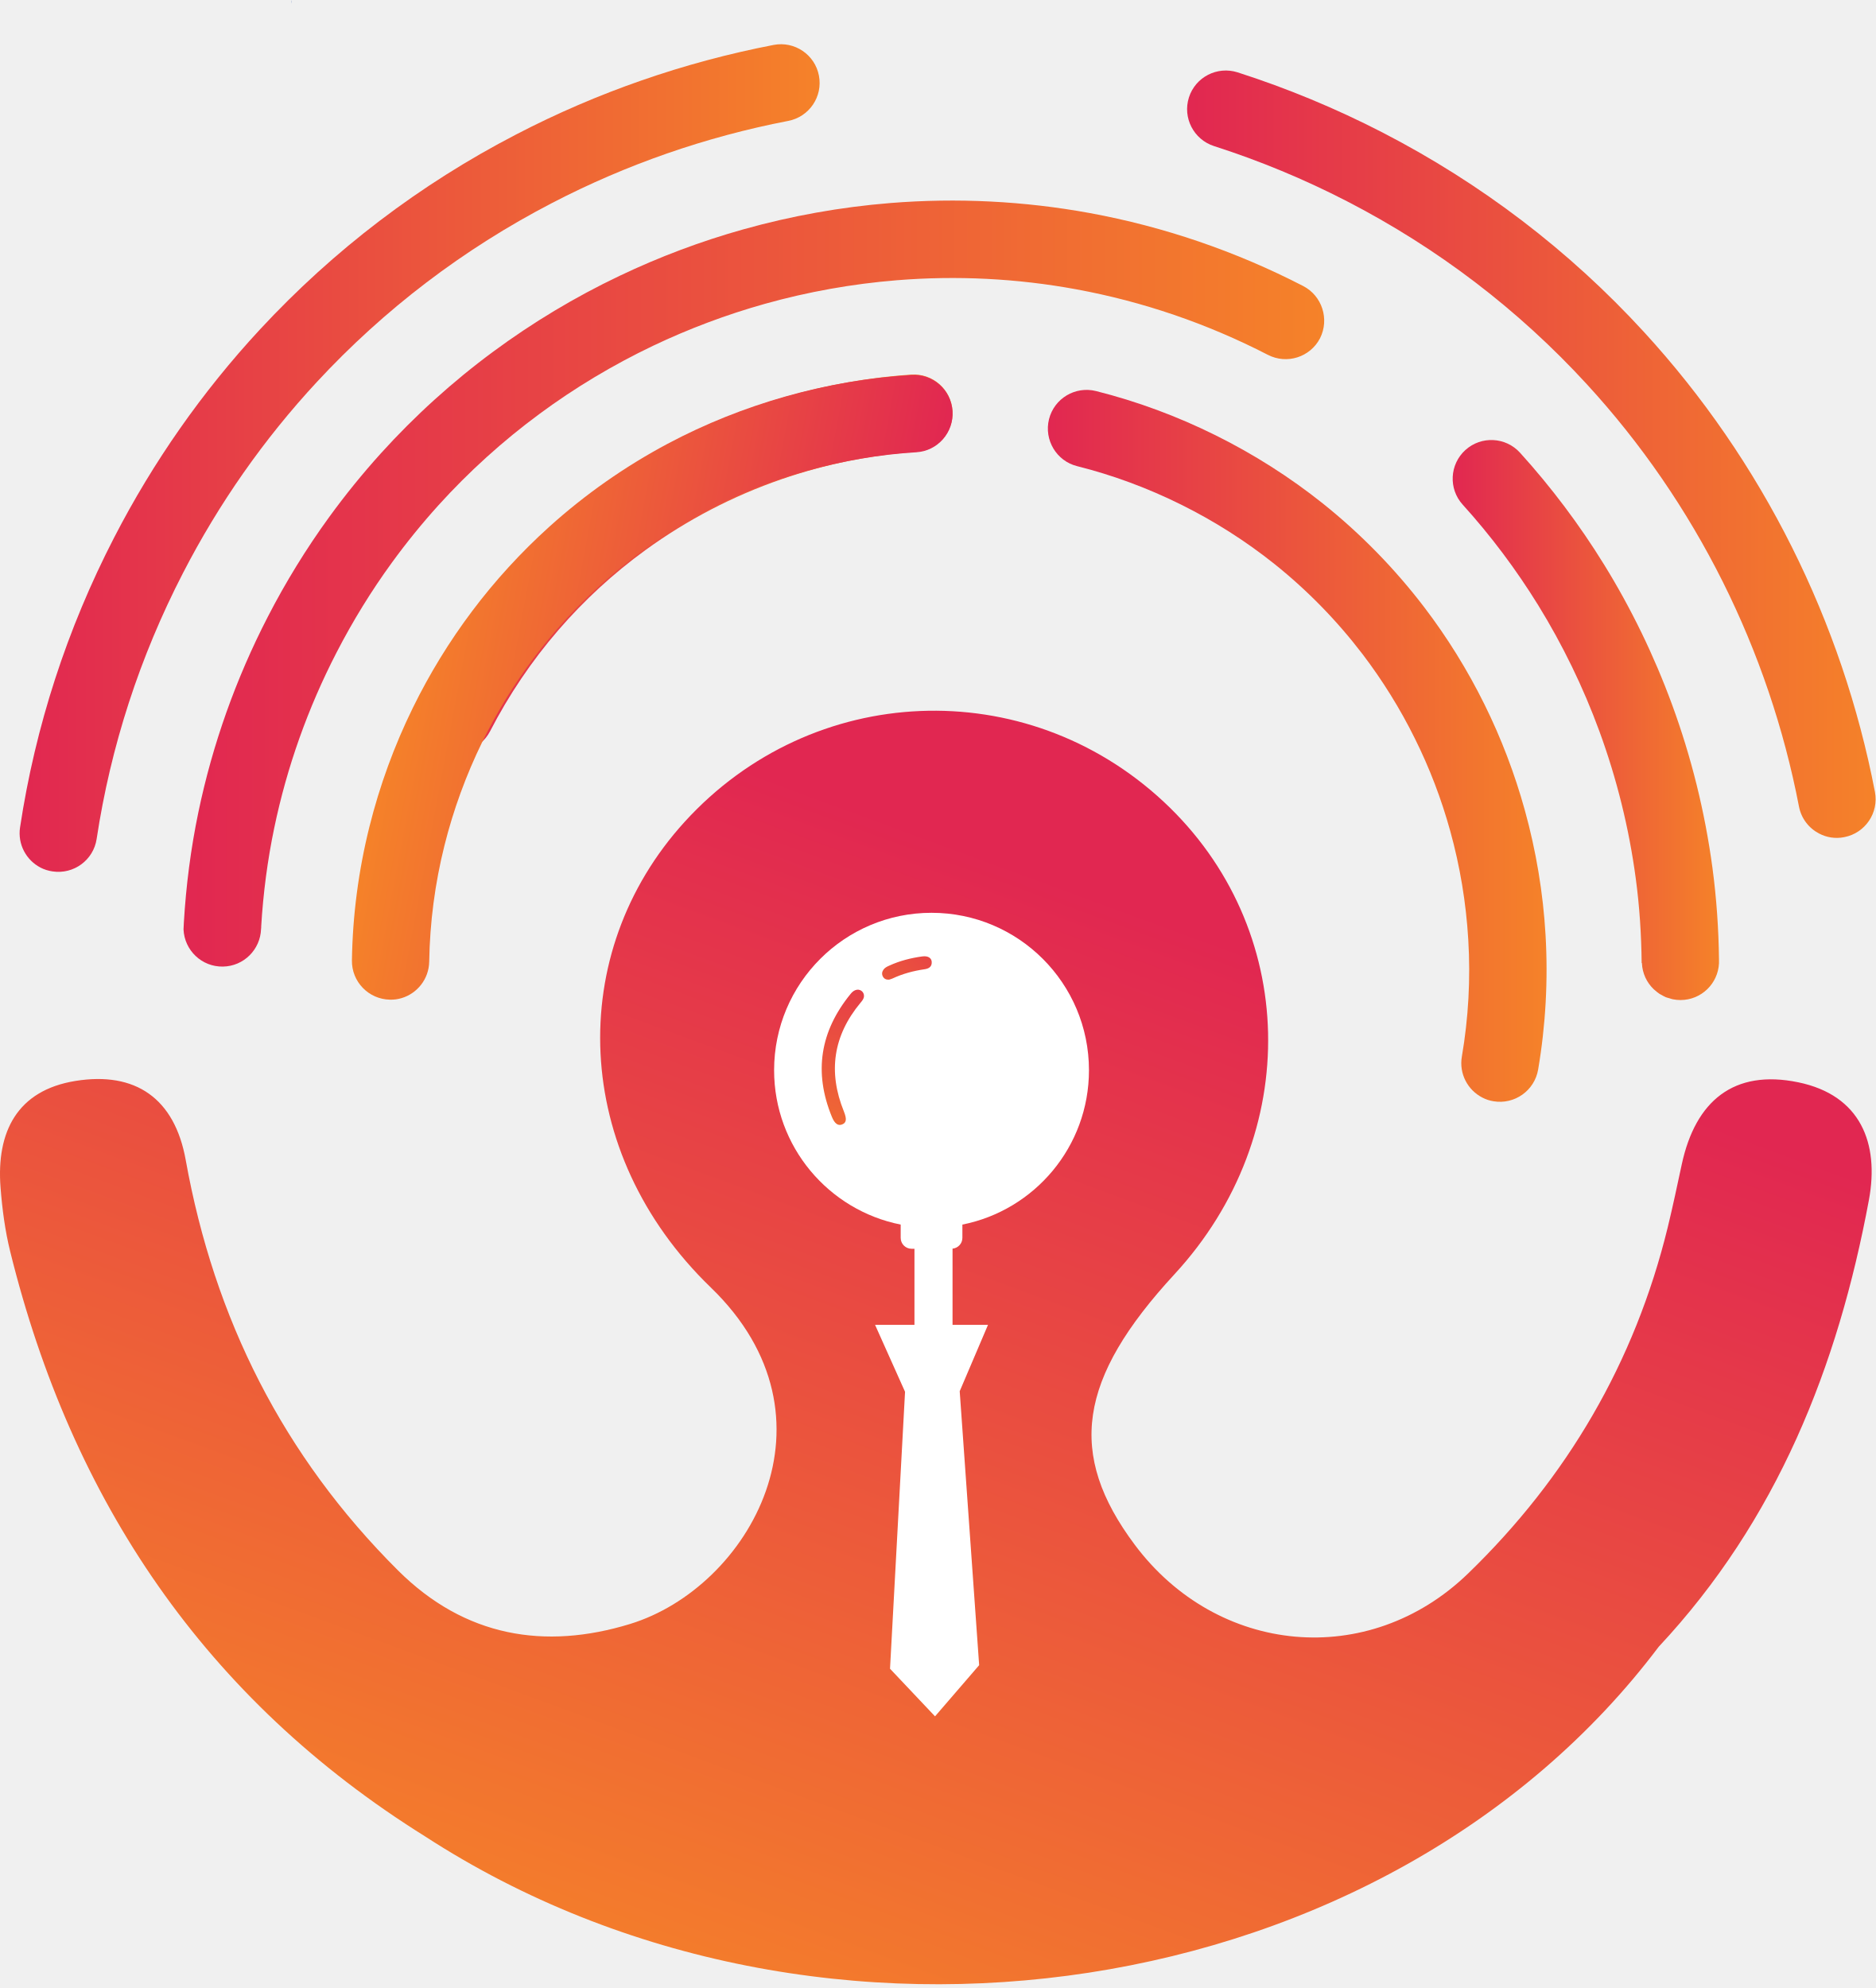
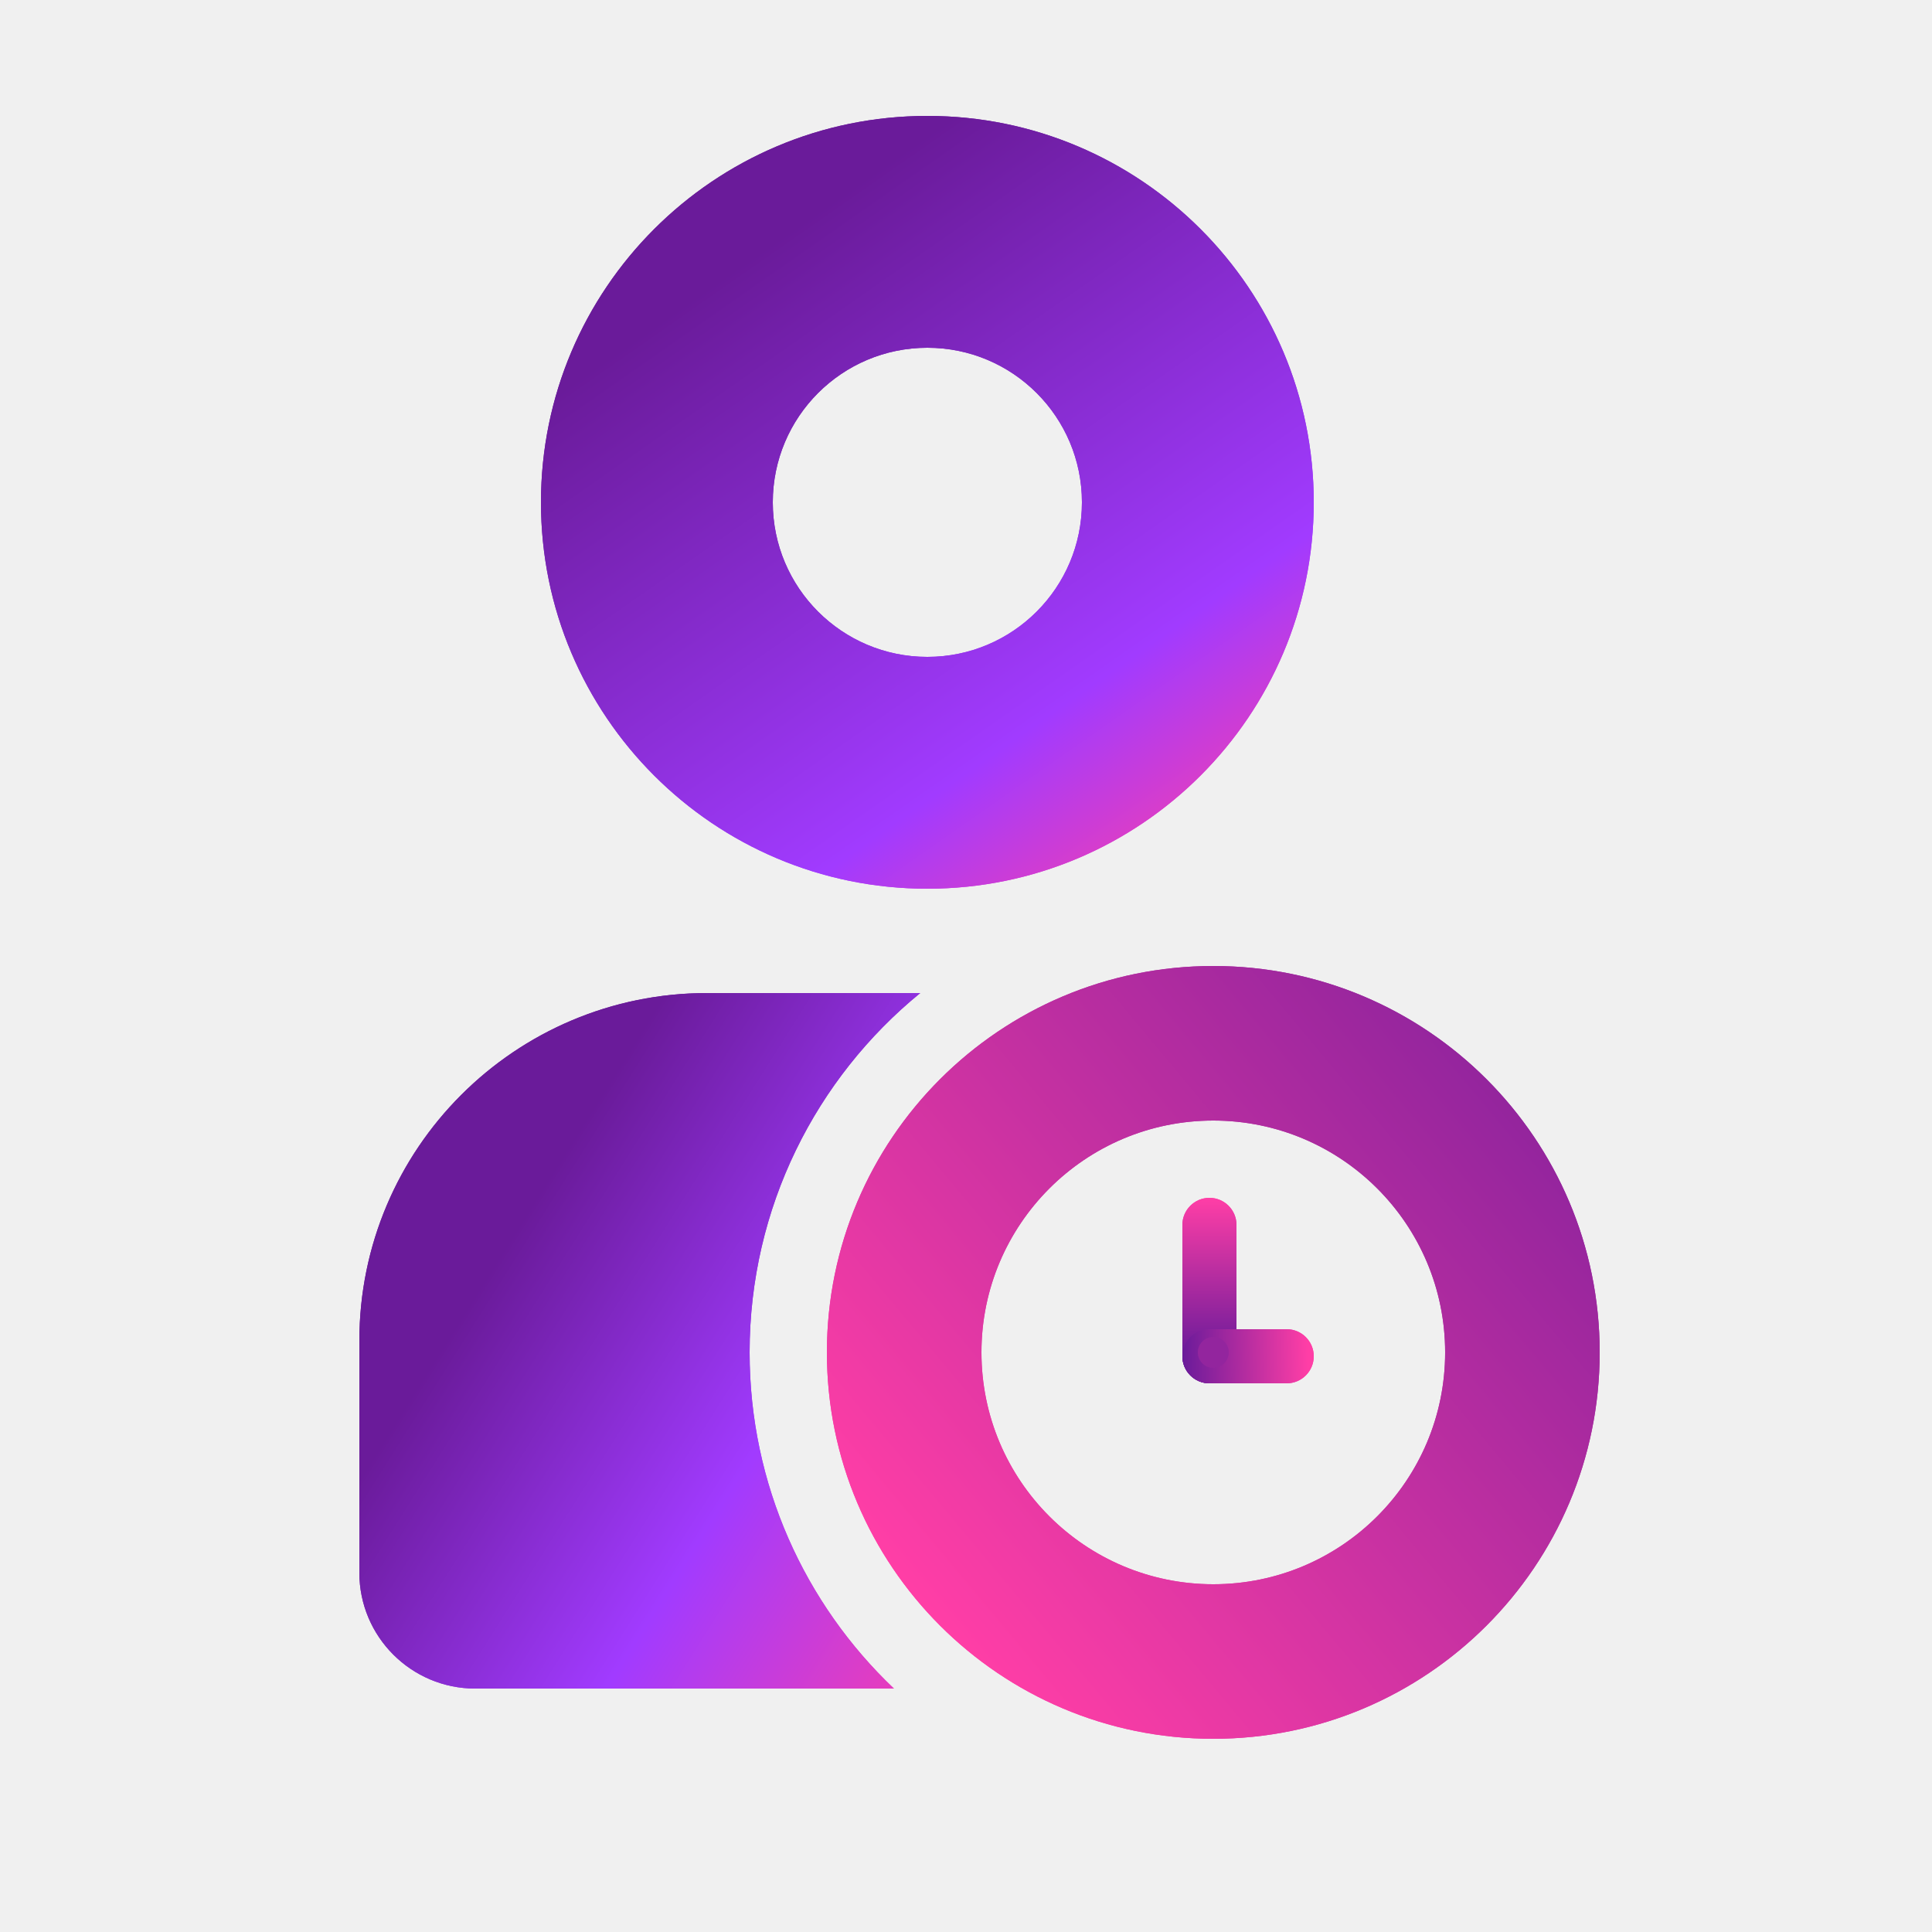
- <svg xmlns="http://www.w3.org/2000/svg" width="301" height="319" viewBox="0 0 301 319" fill="none">
-   <path d="M46.797 0.25C46.797 0.16 46.777 0.08 46.767 0C46.767 0.19 46.757 0.38 46.757 0.57C46.767 0.46 46.797 0.36 46.797 0.25Z" fill="url(#paint0_linear_4383_431416)" />
-   <path d="M288.537 173.67C278.177 171.53 272.037 176.68 269.847 186.82C269.117 190.2 268.407 193.6 267.587 196.96C262.307 218.58 251.447 237.11 235.557 252.49C219.587 267.94 195.317 265.59 182.077 247.88C171.187 233.31 172.957 221.26 188.447 204.47C209.137 182.05 208.377 148.85 186.727 128.66C164.557 107.99 130.317 109.41 109.867 131.86C90.647 152.96 91.667 184.98 114.047 206.59C135.767 227.57 120.207 254.73 101.087 260.59C87.437 264.77 74.587 262.68 63.867 252C45.447 233.65 34.377 211.61 29.797 186.13C28.017 176.23 21.727 171.9 12.107 173.45C2.757 174.96 -0.603 181.61 0.087 190.55C0.357 194 0.807 197.47 1.637 200.82C11.517 240.83 32.947 272.67 68.217 294.68C131.737 335.9 222.687 321.91 266.147 264.24C285.107 243.96 294.907 219.3 299.877 192.52C301.547 183.47 298.557 175.74 288.537 173.67Z" fill="url(#paint1_linear_4383_431416)" />
-   <path d="M291.897 133.76C290.267 132.92 289.017 131.36 288.647 129.41C286.237 116.89 282.117 104.75 276.417 93.34C270.637 81.79 263.307 71.12 254.617 61.66C243.627 49.68 230.677 39.8 216.117 32.29C209.257 28.75 202.087 25.78 194.787 23.44C191.527 22.38 189.727 18.9 190.767 15.63C191.817 12.36 195.307 10.57 198.577 11.61C206.527 14.16 214.337 17.4 221.807 21.25C237.667 29.43 251.787 40.2 263.767 53.26C273.237 63.58 281.227 75.2 287.517 87.79C293.727 100.21 298.207 113.42 300.837 127.06C301.487 130.43 299.277 133.68 295.917 134.33C294.487 134.62 293.087 134.38 291.897 133.76Z" fill="url(#paint2_linear_4383_431416)" />
-   <path d="M6.507 139.22C4.207 138.03 2.807 135.47 3.217 132.77C5.667 116.57 10.747 100.92 18.317 86.25C24.597 74.07 32.467 62.84 41.707 52.87C53.517 40.13 67.347 29.59 82.847 21.56C95.847 14.81 109.737 9.99 124.127 7.21C127.497 6.56 130.757 8.77 131.397 12.13C132.047 15.5 129.847 18.75 126.477 19.4C113.257 21.95 100.507 26.38 88.567 32.58C74.347 39.96 61.657 49.62 50.827 61.31C42.347 70.46 35.127 80.76 29.367 91.94C22.417 105.4 17.757 119.76 15.507 134.62C14.997 138.01 11.827 140.34 8.437 139.83C7.737 139.73 7.087 139.52 6.507 139.22Z" fill="url(#paint3_linear_4383_431416)" />
-   <path d="M70.247 120.03C67.197 118.46 66.007 114.71 67.577 111.66C71.037 104.94 75.287 98.66 80.187 92.99C84.957 87.47 90.367 82.5 96.287 78.2C103.947 72.64 112.387 68.25 121.357 65.16C129.387 62.39 137.747 60.69 146.207 60.11C149.627 59.88 152.587 62.46 152.827 65.88C153.057 69.3 150.477 72.26 147.057 72.5C139.687 73 132.407 74.48 125.417 76.89C117.597 79.59 110.257 83.41 103.587 88.25C98.447 91.98 93.737 96.31 89.597 101.1C85.337 106.03 81.647 111.5 78.627 117.35C77.037 120.41 73.297 121.6 70.247 120.03Z" fill="url(#paint4_linear_4383_431416)" />
-   <path d="M237.827 176.11C235.487 174.9 234.087 172.28 234.557 169.55C235.617 163.37 235.967 157.05 235.587 150.77C235.237 144.88 234.267 139.01 232.687 133.32C231.277 128.22 229.377 123.24 227.027 118.52C224.667 113.74 221.837 109.19 218.627 104.97C214.527 99.6 209.787 94.74 204.517 90.52C195.287 83.14 184.297 77.68 172.827 74.8C169.517 73.98 167.487 70.59 168.317 67.26C169.157 63.93 172.527 61.92 175.857 62.75C189.047 66.06 201.657 72.33 212.277 80.81C218.337 85.66 223.797 91.25 228.517 97.43C232.207 102.27 235.457 107.51 238.167 112.99C240.857 118.42 243.037 124.14 244.657 129.99C246.467 136.52 247.597 143.27 247.987 150.03C248.407 157.25 248.007 164.52 246.797 171.63C246.217 175.01 243.007 177.28 239.627 176.71C238.987 176.61 238.377 176.4 237.827 176.11Z" fill="url(#paint5_linear_4383_431416)" />
-   <path d="M209.087 45.89C198.267 40.31 186.747 36.37 174.867 34.19C164.337 32.26 153.567 31.72 142.847 32.58C134.907 33.22 126.987 34.64 119.317 36.79C112.487 38.7 105.787 41.22 99.397 44.27C92.277 47.66 85.467 51.75 79.147 56.42C72.617 61.24 66.557 66.73 61.117 72.74C58.187 75.98 55.397 79.42 52.817 82.97C49.157 88.01 45.837 93.4 42.967 98.98C37.847 108.91 34.097 119.45 31.837 130.3C30.617 136.14 29.847 142.11 29.497 148.09C29.477 148.44 29.467 148.79 29.447 149.14C29.597 152.5 32.377 155.16 35.767 155.1C39.107 155.05 41.777 152.37 41.887 149.07C41.887 148.97 41.917 148.87 41.917 148.76C41.917 148.74 41.907 148.72 41.907 148.7C42.227 143.36 42.917 138.04 44.007 132.83C46.037 123.08 49.407 113.6 54.017 104.67C56.607 99.65 59.587 94.8 62.887 90.27C65.207 87.08 67.717 83.99 70.347 81.08C75.237 75.68 80.687 70.75 86.557 66.42C92.237 62.22 98.367 58.55 104.777 55.49C110.537 52.75 116.567 50.48 122.707 48.76C129.617 46.82 136.737 45.55 143.887 44.97C153.527 44.19 163.207 44.68 172.667 46.42C183.347 48.38 193.697 51.92 203.437 56.94C206.487 58.51 210.227 57.32 211.807 54.27C213.337 51.21 212.137 47.46 209.087 45.89Z" fill="url(#paint6_linear_4383_431416)" />
-   <path d="M274.767 139.26C273.567 130.32 271.387 121.49 268.267 113.01C265.397 105.2 261.737 97.65 257.377 90.59C253.437 84.21 248.907 78.18 243.897 72.65C241.597 70.11 237.667 69.91 235.127 72.21C232.587 74.51 232.387 78.44 234.697 80.98C239.197 85.95 243.267 91.38 246.807 97.11C250.727 103.47 254.027 110.26 256.607 117.29C259.407 124.92 261.377 132.87 262.457 140.92C263.067 145.43 263.357 149.98 263.407 154.52L263.447 154.53C263.517 156.19 264.227 157.67 265.347 158.74C265.377 158.77 265.417 158.79 265.447 158.82C265.697 159.05 265.967 159.27 266.247 159.46C266.347 159.53 266.457 159.57 266.557 159.63C266.797 159.77 267.027 159.9 267.277 160.01C267.467 160.09 267.677 160.13 267.877 160.19C268.057 160.24 268.237 160.32 268.427 160.35C268.827 160.43 269.237 160.47 269.667 160.47C272.987 160.45 275.657 157.84 275.817 154.57C275.817 154.36 275.827 154.16 275.817 153.95C275.757 149.04 275.417 144.13 274.767 139.26Z" fill="url(#paint7_linear_4383_431416)" />
-   <path d="M64.437 160.16C66.957 159.41 68.817 157.09 68.867 154.31C68.967 148.04 69.787 141.77 71.317 135.66C72.747 129.94 74.787 124.35 77.387 119.04C79.717 114.29 82.507 109.75 85.677 105.53C88.877 101.27 92.497 97.31 96.437 93.77C101.457 89.24 107.017 85.34 112.967 82.17C123.407 76.62 135.217 73.29 147.017 72.57C150.427 72.38 153.047 69.42 152.837 65.99C152.627 62.57 149.687 59.96 146.257 60.17C132.687 60.99 119.127 64.82 107.137 71.2C100.287 74.85 93.887 79.33 88.117 84.54C83.597 88.62 79.437 93.16 75.757 98.06C72.117 102.9 68.917 108.12 66.247 113.57C63.257 119.66 60.917 126.08 59.277 132.65C57.527 139.67 56.577 146.88 56.467 154.1C56.407 157.53 59.147 160.35 62.577 160.41C63.207 160.43 63.837 160.34 64.437 160.16Z" fill="url(#paint8_linear_4383_431416)" />
-   <path d="M154.417 198.63V196.5C165.997 194.2 174.727 183.99 174.727 171.73C174.727 157.78 163.417 146.47 149.467 146.47C135.517 146.47 124.207 157.78 124.207 171.73C124.207 183.98 132.937 194.2 144.517 196.5V198.63C144.517 199.6 145.297 200.38 146.267 200.38H146.727V212.59H140.407L145.217 223.33L142.807 267.77L150.027 275.41L157.107 267.2L153.987 223.24L158.527 212.59H152.837V200.36C153.717 200.28 154.417 199.54 154.417 198.63Z" fill="white" />
-   <path d="M138.067 160.91C138.317 160.61 138.577 160.32 138.627 159.9C138.697 159.15 137.967 158.6 137.247 158.88C136.927 159 136.687 159.23 136.477 159.49C131.597 165.47 130.537 172.03 133.467 179.19C133.927 180.33 134.477 180.69 135.127 180.43C135.827 180.15 135.887 179.55 135.397 178.33C132.837 172 133.687 166.18 138.067 160.91Z" fill="url(#paint9_linear_4383_431416)" />
-   <path d="M147.987 153.47C146.137 153.72 144.347 154.18 142.657 154.96C142.297 155.12 141.947 155.29 141.727 155.63C141.497 155.98 141.467 156.36 141.677 156.73C141.877 157.07 142.187 157.22 142.647 157.2C142.787 157.15 142.997 157.11 143.187 157.02C144.827 156.25 146.547 155.79 148.337 155.53C149.037 155.43 149.547 155.13 149.497 154.33C149.447 153.69 148.857 153.35 147.987 153.47Z" fill="url(#paint10_linear_4383_431416)" />
+ <svg xmlns="http://www.w3.org/2000/svg" width="5000" height="5000" viewBox="0 0 5000 5000" fill="none">
+   <path d="M2400 300C2952.28 300 3400 747.715 3400 1300C3400 1852.28 2952.28 2300 2400 2300C1847.72 2300 1400 1852.28 1400 1300C1400 747.715 1847.72 300 2400 300ZM2400 900C2179.09 900 2000 1079.09 2000 1300C2000 1520.91 2179.09 1700 2400 1700C2620.91 1700 2800 1520.91 2800 1300C2800 1079.09 2620.91 900 2400 900Z" fill="url(#paint0_linear_12_478)" />
+   <path d="M3140 2500C3692.28 2500 4140 2947.72 4140 3500C4140 4052.28 3692.28 4500 3140 4500C2587.72 4500 2140 4052.28 2140 3500C2140 2947.72 2587.72 2500 3140 2500ZM3140 2900C2808.63 2900 2540 3168.63 2540 3500C2540 3831.37 2808.63 4100 3140 4100C3471.37 4100 3740 3831.37 3740 3500C3740 3168.63 3471.37 2900 3140 2900Z" fill="url(#paint1_linear_12_478)" />
+   <rect x="3060" y="3100" width="140" height="480" rx="70" fill="url(#paint2_linear_12_478)" />
+   <rect x="3060" y="3440" width="340" height="140" rx="70" fill="url(#paint3_linear_12_478)" />
+   <circle cx="3140" cy="3500" r="40" fill="#93259E" />
+   <path d="M2381.59 2570C2112.08 2790.05 1940 3124.93 1940 3500C1940 3842.43 2083.43 4151.37 2313.5 4370H1230C1064.31 4370 930 4235.69 930 4070V3470C930 2972.94 1332.94 2570 1830 2570H2381.59Z" fill="url(#paint4_linear_12_478)" />
+   <path d="M2400 300C2952.28 300 3400 747.715 3400 1300C3400 1852.28 2952.28 2300 2400 2300C1847.72 2300 1400 1852.28 1400 1300C1400 747.715 1847.72 300 2400 300ZM2400 900C2179.09 900 2000 1079.09 2000 1300C2000 1520.91 2179.09 1700 2400 1700C2620.91 1700 2800 1520.91 2800 1300C2800 1079.09 2620.91 900 2400 900Z" fill="url(#paint5_linear_12_478)" />
+   <path d="M3140 2500C3692.28 2500 4140 2947.72 4140 3500C4140 4052.28 3692.28 4500 3140 4500C2587.72 4500 2140 4052.28 2140 3500C2140 2947.72 2587.72 2500 3140 2500ZM3140 2900C2808.63 2900 2540 3168.63 2540 3500C2540 3831.37 2808.63 4100 3140 4100C3471.37 4100 3740 3831.37 3740 3500C3740 3168.63 3471.37 2900 3140 2900Z" fill="url(#paint6_linear_12_478)" />
+   <rect x="3060" y="3100" width="140" height="480" rx="70" fill="url(#paint7_linear_12_478)" />
+   <rect x="3060" y="3440" width="340" height="140" rx="70" fill="url(#paint8_linear_12_478)" />
+   <circle cx="3140" cy="3500" r="40" fill="#93259E" />
+   <path d="M2381.59 2570C2112.08 2790.05 1940 3124.93 1940 3500C1940 3842.43 2083.43 4151.37 2313.5 4370H1230C1064.31 4370 930 4235.69 930 4070V3470C930 2972.94 1332.94 2570 1830 2570H2381.59Z" fill="url(#paint9_linear_12_478)" />
  <defs>
-     <linearGradient id="paint0_linear_4383_431416" x1="35.288" y1="0.282" x2="46.793" y2="0.282" gradientUnits="userSpaceOnUse">
-       <stop stop-color="#2DA17C" />
-       <stop offset="1" stop-color="#557ABC" />
+     <linearGradient id="paint0_linear_12_478" x1="2470.46" y1="300" x2="3735" y2="2110" gradientUnits="userSpaceOnUse">
+       <stop stop-color="#6A1B9A" />
+       <stop offset="0.639" stop-color="#A13BFF" />
+       <stop offset="0.928" stop-color="#FF3EA6" />
    </linearGradient>
-     <linearGradient id="paint1_linear_4383_431416" x1="168.86" y1="141.073" x2="101.045" y2="325.226" gradientUnits="userSpaceOnUse">
-       <stop stop-color="#E12751" />
-       <stop offset="1" stop-color="#F58229" />
+     <linearGradient id="paint1_linear_12_478" x1="2455" y1="4225" x2="4580" y2="2450" gradientUnits="userSpaceOnUse">
+       <stop stop-color="#FF3EA6" />
+       <stop offset="1" stop-color="#6A1B9A" />
    </linearGradient>
-     <linearGradient id="paint2_linear_4383_431416" x1="190.461" y1="72.888" x2="300.95" y2="72.888" gradientUnits="userSpaceOnUse">
-       <stop stop-color="#E12751" />
-       <stop offset="1" stop-color="#F58229" />
+     <linearGradient id="paint2_linear_12_478" x1="3130" y1="3100" x2="3130" y2="3580" gradientUnits="userSpaceOnUse">
+       <stop stop-color="#FF3EA6" />
+       <stop offset="0.851" stop-color="#6A1B9A" />
    </linearGradient>
-     <linearGradient id="paint3_linear_4383_431416" x1="3.142" y1="73.505" x2="131.506" y2="73.505" gradientUnits="userSpaceOnUse">
-       <stop stop-color="#E12751" />
-       <stop offset="1" stop-color="#F58229" />
+     <linearGradient id="paint3_linear_12_478" x1="3405" y1="3500" x2="3060" y2="3510" gradientUnits="userSpaceOnUse">
+       <stop offset="0.058" stop-color="#FF3EA6" />
+       <stop offset="1" stop-color="#6A1B9A" />
    </linearGradient>
-     <linearGradient id="paint4_linear_4383_431416" x1="66.883" y1="90.411" x2="152.835" y2="90.411" gradientUnits="userSpaceOnUse">
-       <stop stop-color="#E12751" />
-       <stop offset="1" stop-color="#F58229" />
+     <linearGradient id="paint4_linear_12_478" x1="1809.98" y1="2430" x2="3239.97" y2="3329.97" gradientUnits="userSpaceOnUse">
+       <stop stop-color="#6A1B9A" />
+       <stop offset="0.49" stop-color="#A13BFF" />
+       <stop offset="1" stop-color="#FF3EA6" />
    </linearGradient>
-     <linearGradient id="paint5_linear_4383_431416" x1="168.139" y1="119.687" x2="248.155" y2="119.687" gradientUnits="userSpaceOnUse">
-       <stop stop-color="#E12751" />
-       <stop offset="1" stop-color="#F58229" />
+     <linearGradient id="paint5_linear_12_478" x1="2470.46" y1="300" x2="3735" y2="2110" gradientUnits="userSpaceOnUse">
+       <stop stop-color="#6A1B9A" />
+       <stop offset="0.639" stop-color="#A13BFF" />
+       <stop offset="0.928" stop-color="#FF3EA6" />
    </linearGradient>
-     <linearGradient id="paint6_linear_4383_431416" x1="29.42" y1="93.636" x2="212.455" y2="93.636" gradientUnits="userSpaceOnUse">
-       <stop stop-color="#E12751" />
-       <stop offset="1" stop-color="#F58229" />
+     <linearGradient id="paint6_linear_12_478" x1="2455" y1="4225" x2="4580" y2="2450" gradientUnits="userSpaceOnUse">
+       <stop stop-color="#FF3EA6" />
+       <stop offset="1" stop-color="#6A1B9A" />
    </linearGradient>
-     <linearGradient id="paint7_linear_4383_431416" x1="233.098" y1="115.534" x2="275.83" y2="115.534" gradientUnits="userSpaceOnUse">
-       <stop stop-color="#E12751" />
-       <stop offset="1" stop-color="#F58229" />
+     <linearGradient id="paint7_linear_12_478" x1="3130" y1="3100" x2="3130" y2="3580" gradientUnits="userSpaceOnUse">
+       <stop stop-color="#FF3EA6" />
+       <stop offset="0.851" stop-color="#6A1B9A" />
    </linearGradient>
-     <linearGradient id="paint8_linear_4383_431416" x1="143.349" y1="117.543" x2="64.71" y2="102.78" gradientUnits="userSpaceOnUse">
-       <stop stop-color="#E12751" />
-       <stop offset="1" stop-color="#F58229" />
+     <linearGradient id="paint8_linear_12_478" x1="3405" y1="3500" x2="3060" y2="3510" gradientUnits="userSpaceOnUse">
+       <stop offset="0.058" stop-color="#FF3EA6" />
+       <stop offset="1" stop-color="#6A1B9A" />
    </linearGradient>
-     <linearGradient id="paint9_linear_4383_431416" x1="140.683" y1="147.478" x2="129.177" y2="192.394" gradientUnits="userSpaceOnUse">
-       <stop stop-color="#E12751" />
-       <stop offset="1" stop-color="#F58229" />
-     </linearGradient>
-     <linearGradient id="paint10_linear_4383_431416" x1="158.279" y1="143.882" x2="128.966" y2="170.194" gradientUnits="userSpaceOnUse">
-       <stop stop-color="#E12751" />
-       <stop offset="1" stop-color="#F58229" />
+     <linearGradient id="paint9_linear_12_478" x1="1809.98" y1="2430" x2="3239.97" y2="3329.97" gradientUnits="userSpaceOnUse">
+       <stop stop-color="#6A1B9A" />
+       <stop offset="0.49" stop-color="#A13BFF" />
+       <stop offset="1" stop-color="#FF3EA6" />
    </linearGradient>
  </defs>
</svg>
